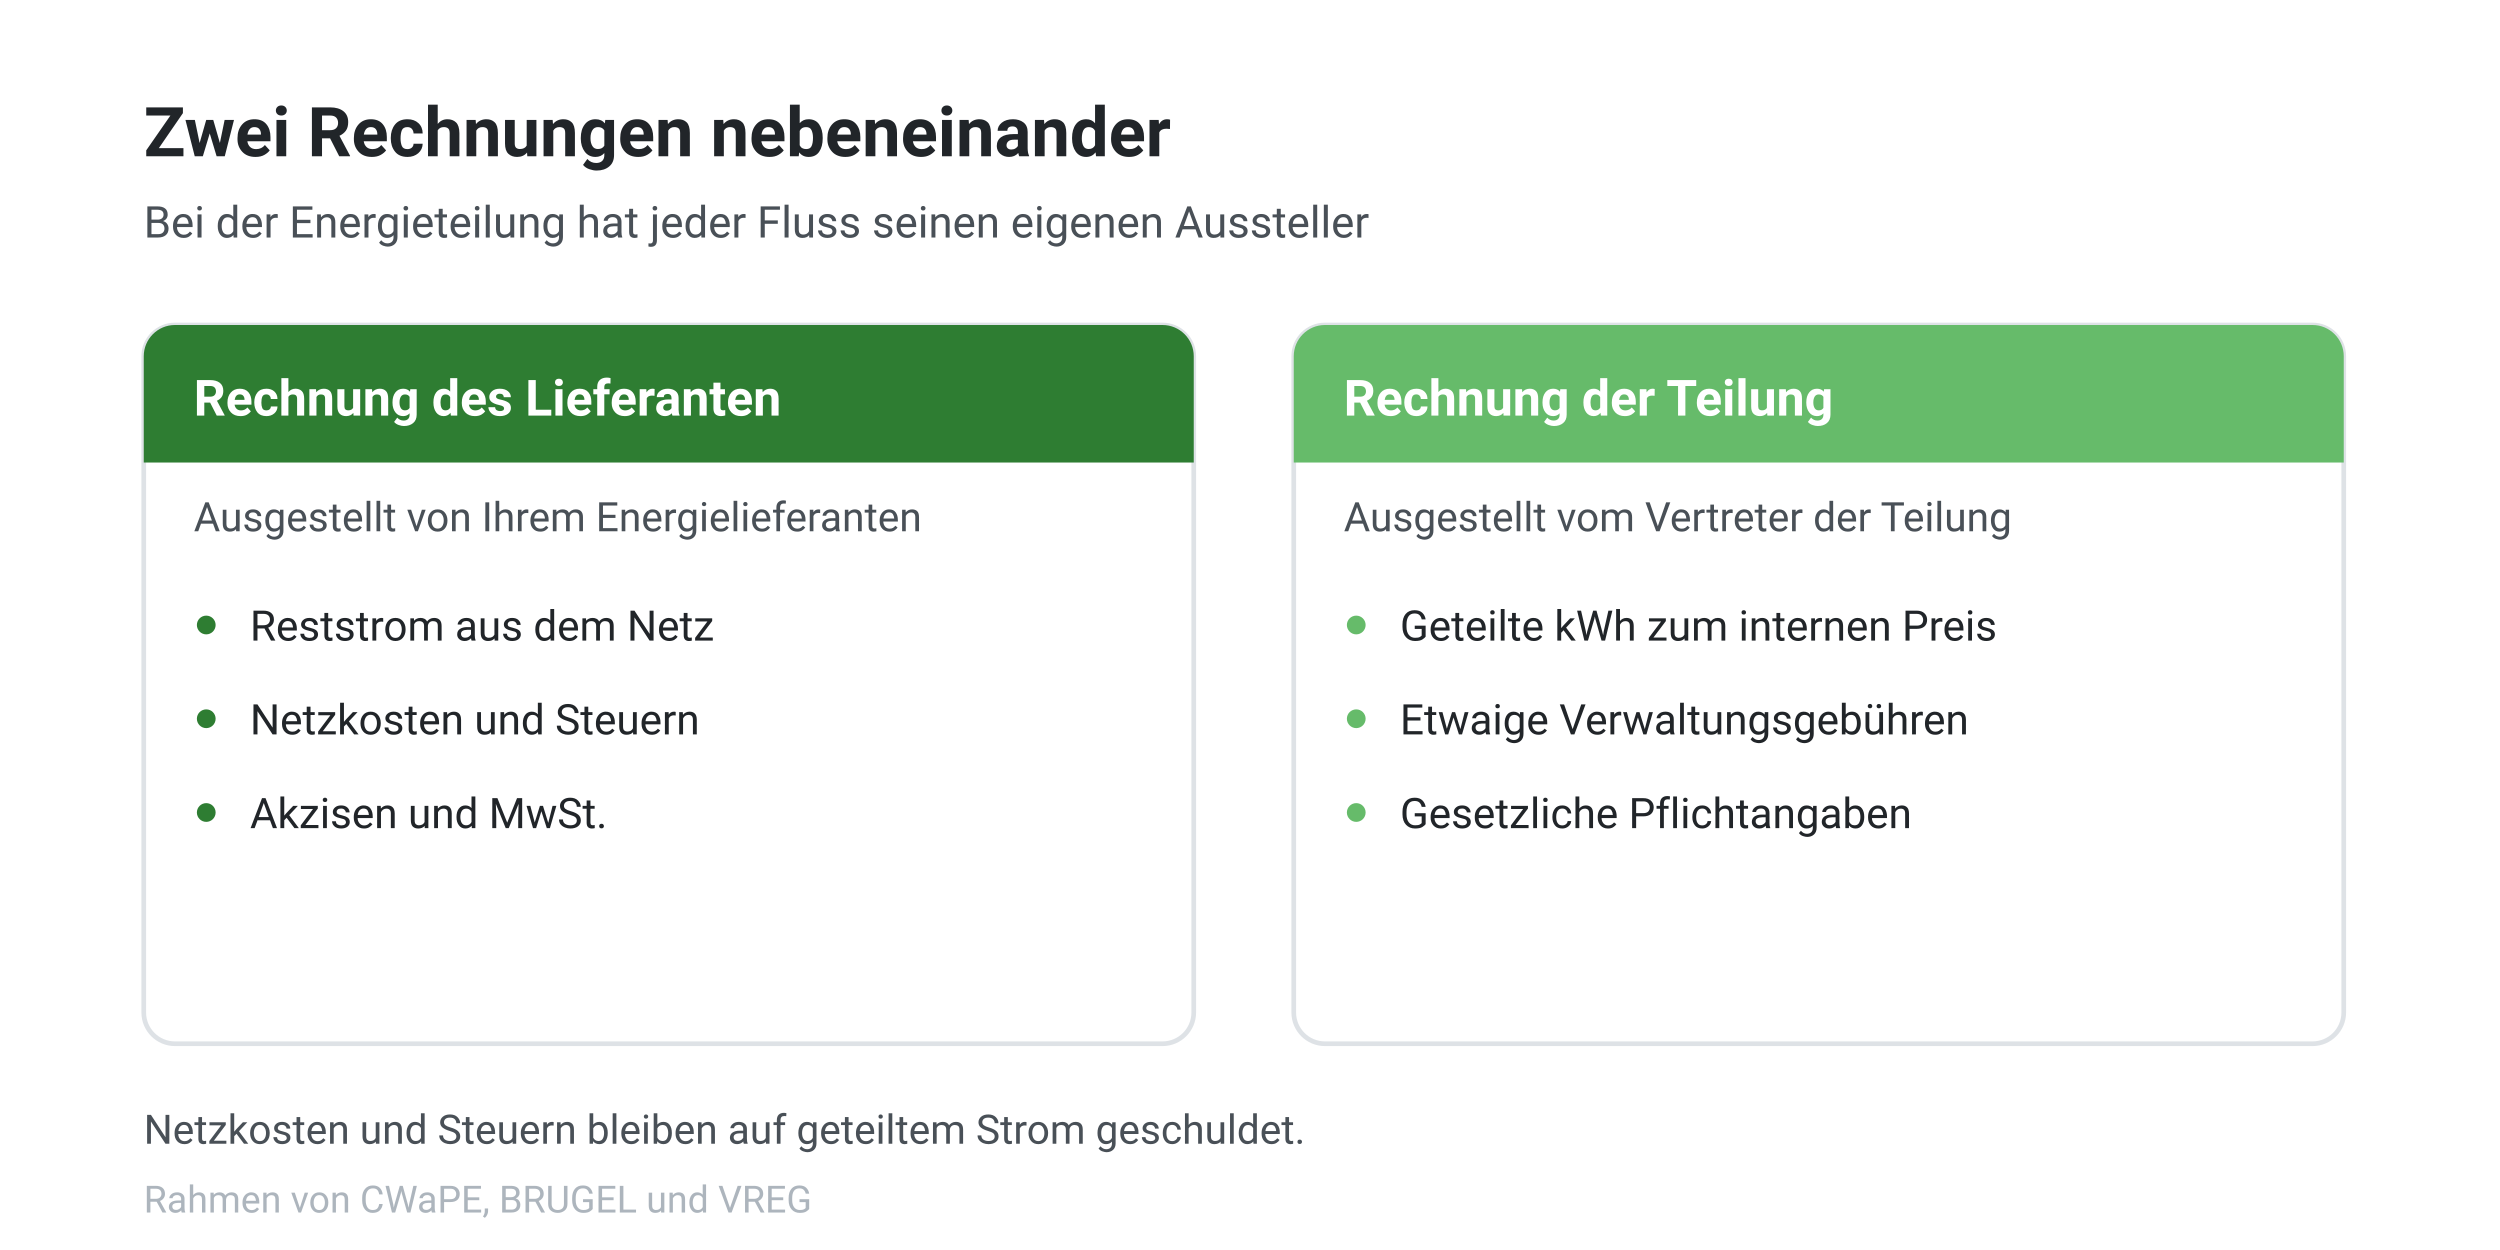
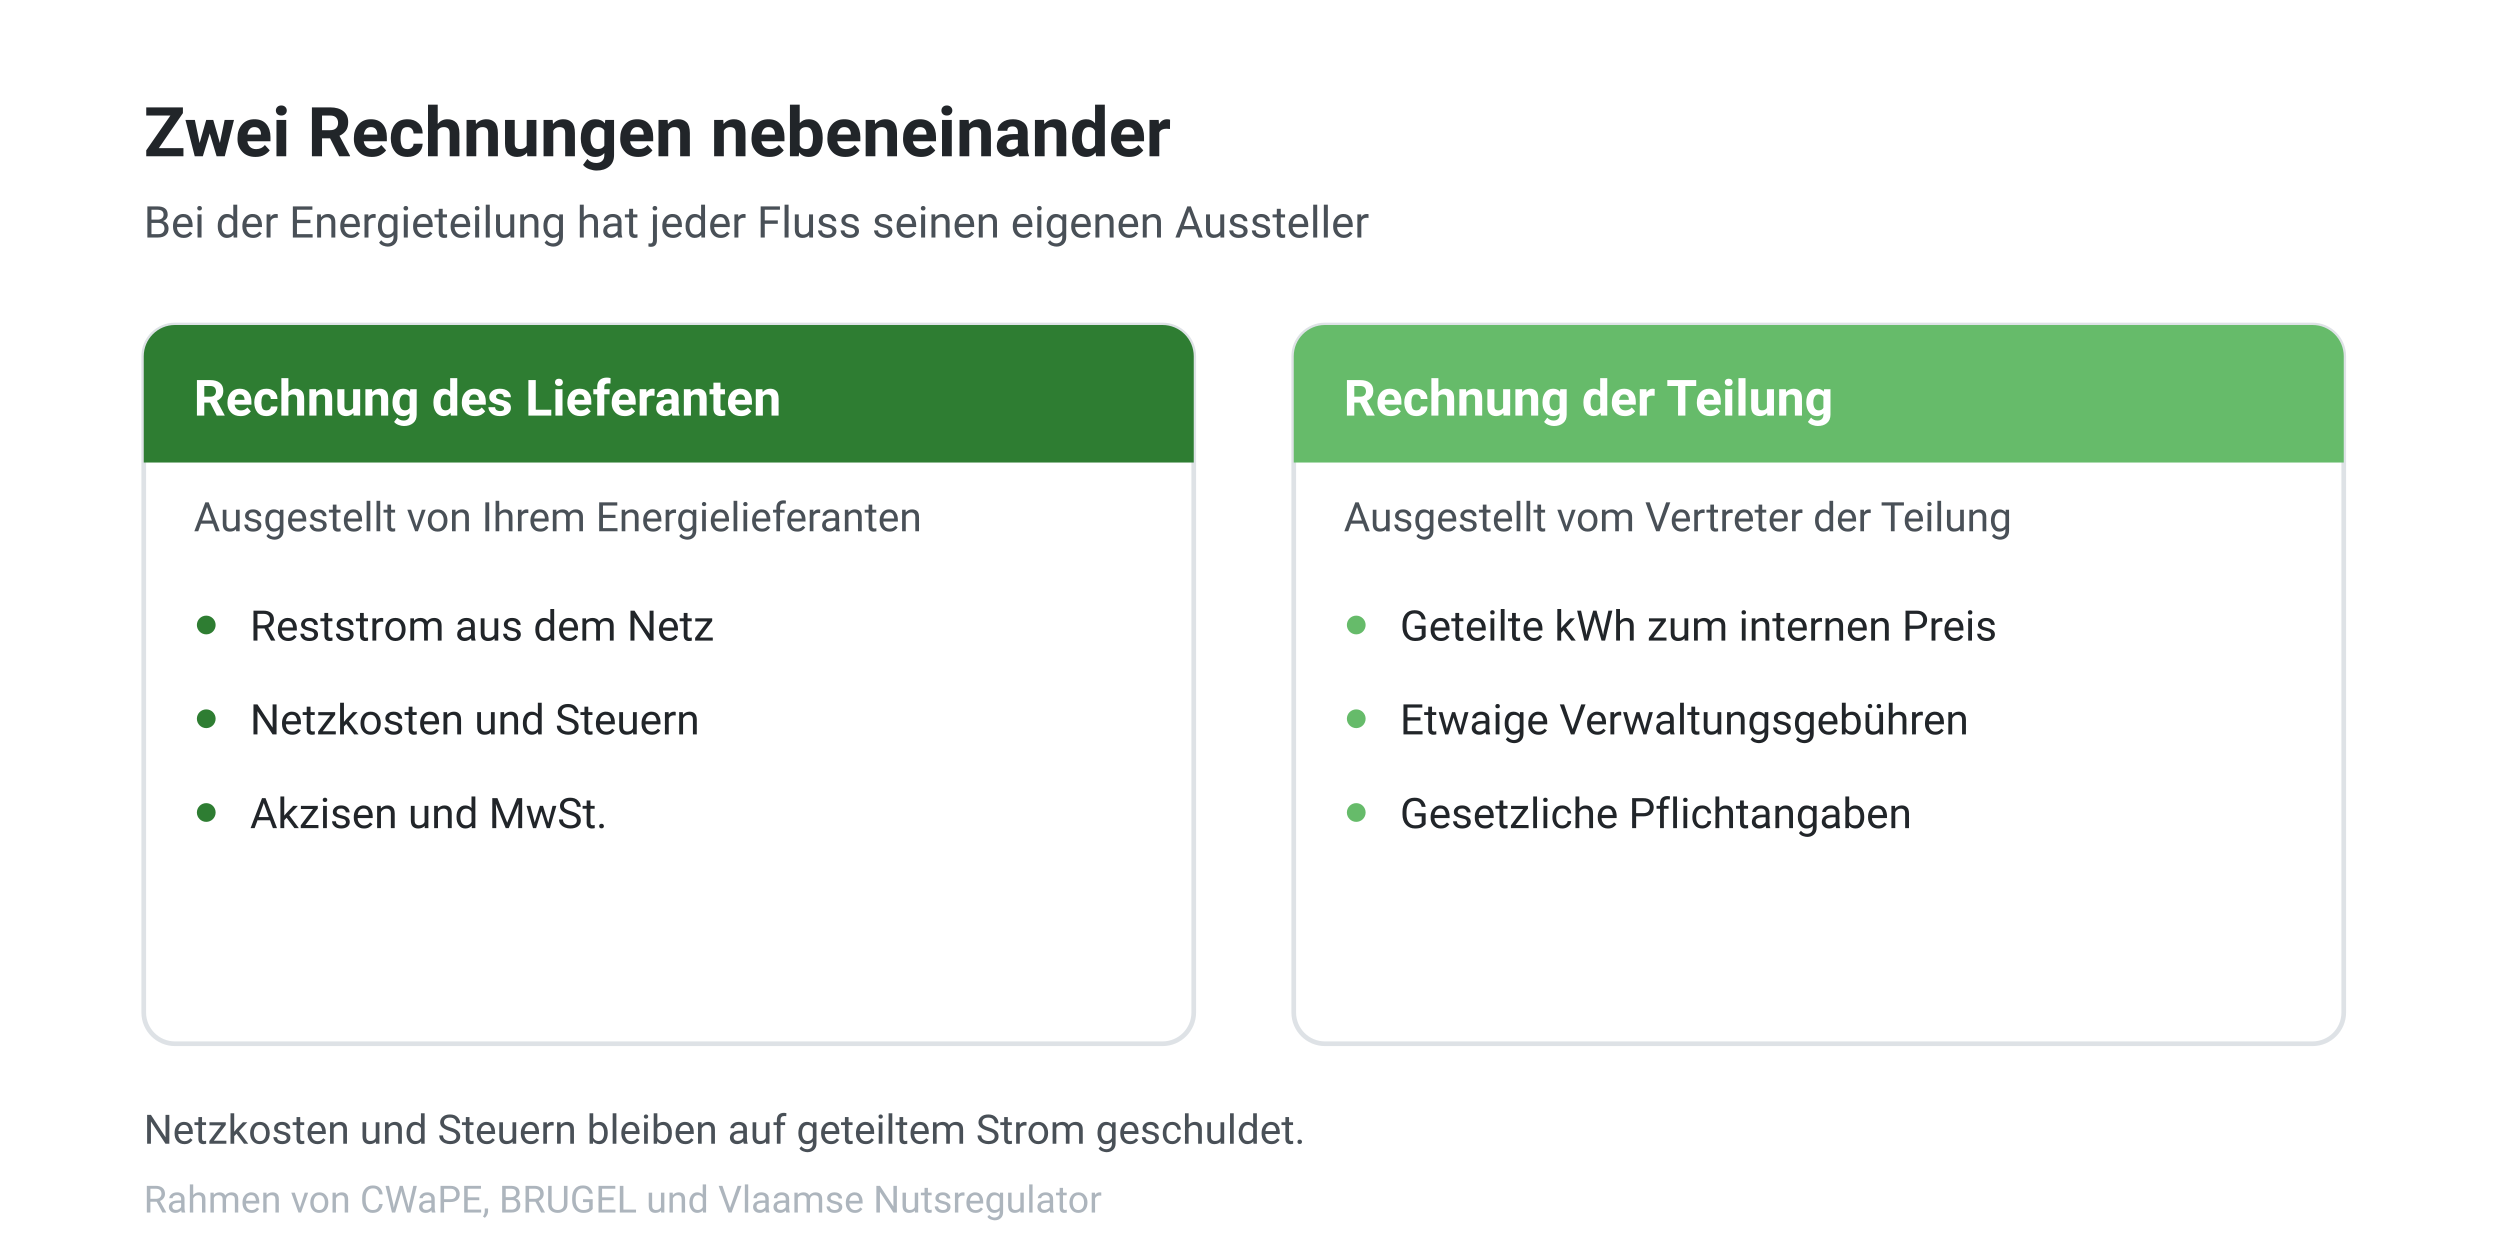
<svg xmlns="http://www.w3.org/2000/svg" viewBox="0 0 800 400" width="800" height="400" role="img" aria-labelledby="t d">
  <rect width="800" height="400" fill="#FFFFFF" />
  <g font-family="system-ui,-apple-system,'Segoe UI',Roboto,Helvetica,Arial,sans-serif">
    <text x="46" y="50" font-size="22" fill="#212529" font-weight="700" text-anchor="start">Zwei Rechnungen nebeneinander</text>
    <text x="46" y="76" font-size="14" fill="#495057" font-weight="400" text-anchor="start">Bei der Energieteilung hat jeder Fluss seinen eigenen Aussteller</text>
    <rect x="46" y="104" width="336" height="230" rx="10" fill="#FFFFFF" stroke="#DEE2E6" stroke-width="1.5" />
    <path d="M46 114 a10 10 0 0 1 10 -10 h316 a10 10 0 0 1 10 10 v34 h-336 z" fill="#2e7d32" />
    <text x="62" y="133" font-size="16" fill="#FFFFFF" font-weight="700" text-anchor="start">Rechnung des Lieferanten</text>
    <text x="62" y="170" font-size="13" fill="#495057" font-weight="400" text-anchor="start">Ausgestellt von Ihrem Energielieferanten</text>
    <circle cx="66" cy="200" r="3" fill="#2e7d32" />
    <text x="80" y="205" font-size="13.5" fill="#212529" font-weight="400" text-anchor="start">Reststrom aus dem Netz</text>
    <circle cx="66" cy="230" r="3" fill="#2e7d32" />
    <text x="80" y="235" font-size="13.5" fill="#212529" font-weight="400" text-anchor="start">Netzkosten und Steuern</text>
    <circle cx="66" cy="260" r="3" fill="#2e7d32" />
    <text x="80" y="265" font-size="13.5" fill="#212529" font-weight="400" text-anchor="start">Akzisen und MwSt.</text>
    <rect x="414" y="104" width="336" height="230" rx="10" fill="#FFFFFF" stroke="#DEE2E6" stroke-width="1.5" />
    <path d="M414 114 a10 10 0 0 1 10 -10 h316 a10 10 0 0 1 10 10 v34 h-336 z" fill="#66bb6a" />
    <text x="430" y="133" font-size="16" fill="#FFFFFF" font-weight="700" text-anchor="start">Rechnung der Teilung</text>
    <text x="430" y="170" font-size="13" fill="#495057" font-weight="400" text-anchor="start">Ausgestellt vom Vertreter der Teilung</text>
    <circle cx="434" cy="200" r="3" fill="#66bb6a" />
    <text x="448" y="205" font-size="13.5" fill="#212529" font-weight="400" text-anchor="start">Geteilte kWh zum internen Preis</text>
    <circle cx="434" cy="230" r="3" fill="#66bb6a" />
    <text x="448" y="235" font-size="13.5" fill="#212529" font-weight="400" text-anchor="start">Etwaige Verwaltungsgebühren</text>
    <circle cx="434" cy="260" r="3" fill="#66bb6a" />
    <text x="448" y="265" font-size="13.5" fill="#212529" font-weight="400" text-anchor="start">Gesetzliche Pflichtangaben</text>
    <text x="46" y="366" font-size="13" fill="#495057" font-weight="400" text-anchor="start">Netzkosten und Steuern bleiben auf geteiltem Strom geschuldet.</text>
-     <text x="46" y="388" font-size="12" fill="#ADB5BD" font-weight="400" text-anchor="start">Rahmen von CWaPE, BRUGEL und VREG</text>
+     <text x="46" y="388" font-size="12" fill="#ADB5BD" font-weight="400" text-anchor="start">Rahmen von CWaPE, BRUGEL und Vlaamse Nutsregulator</text>
  </g>
</svg>
